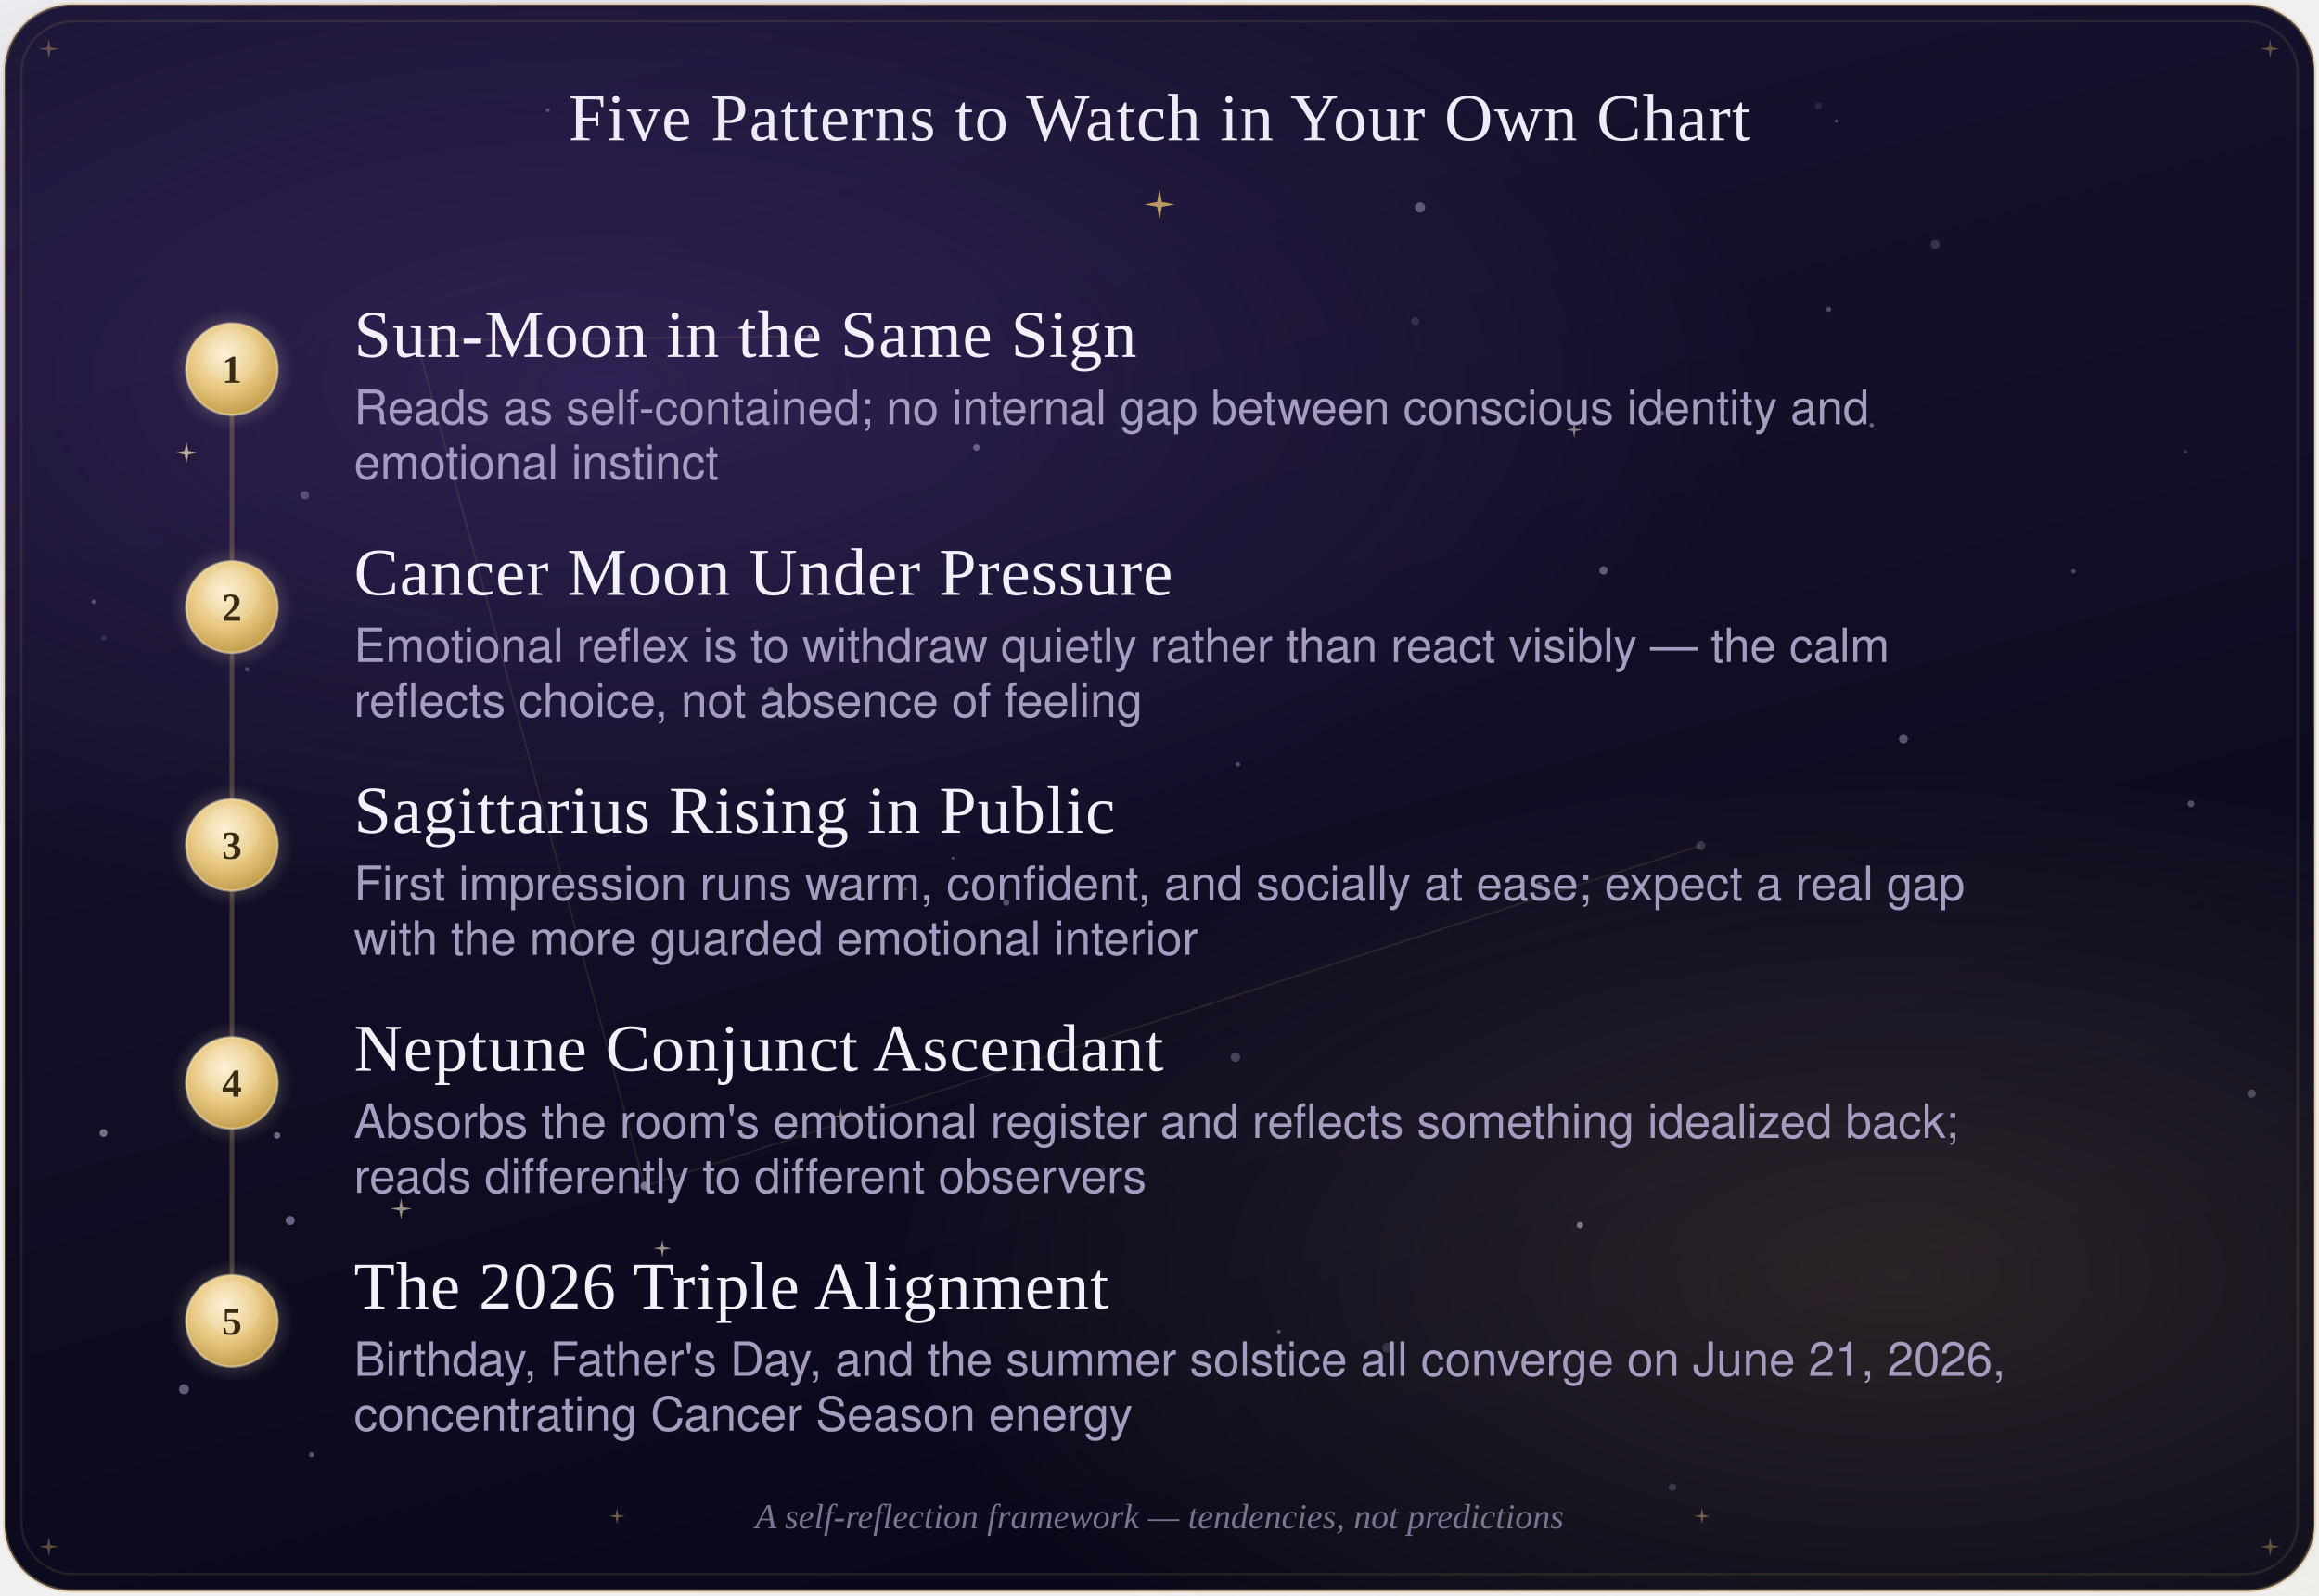
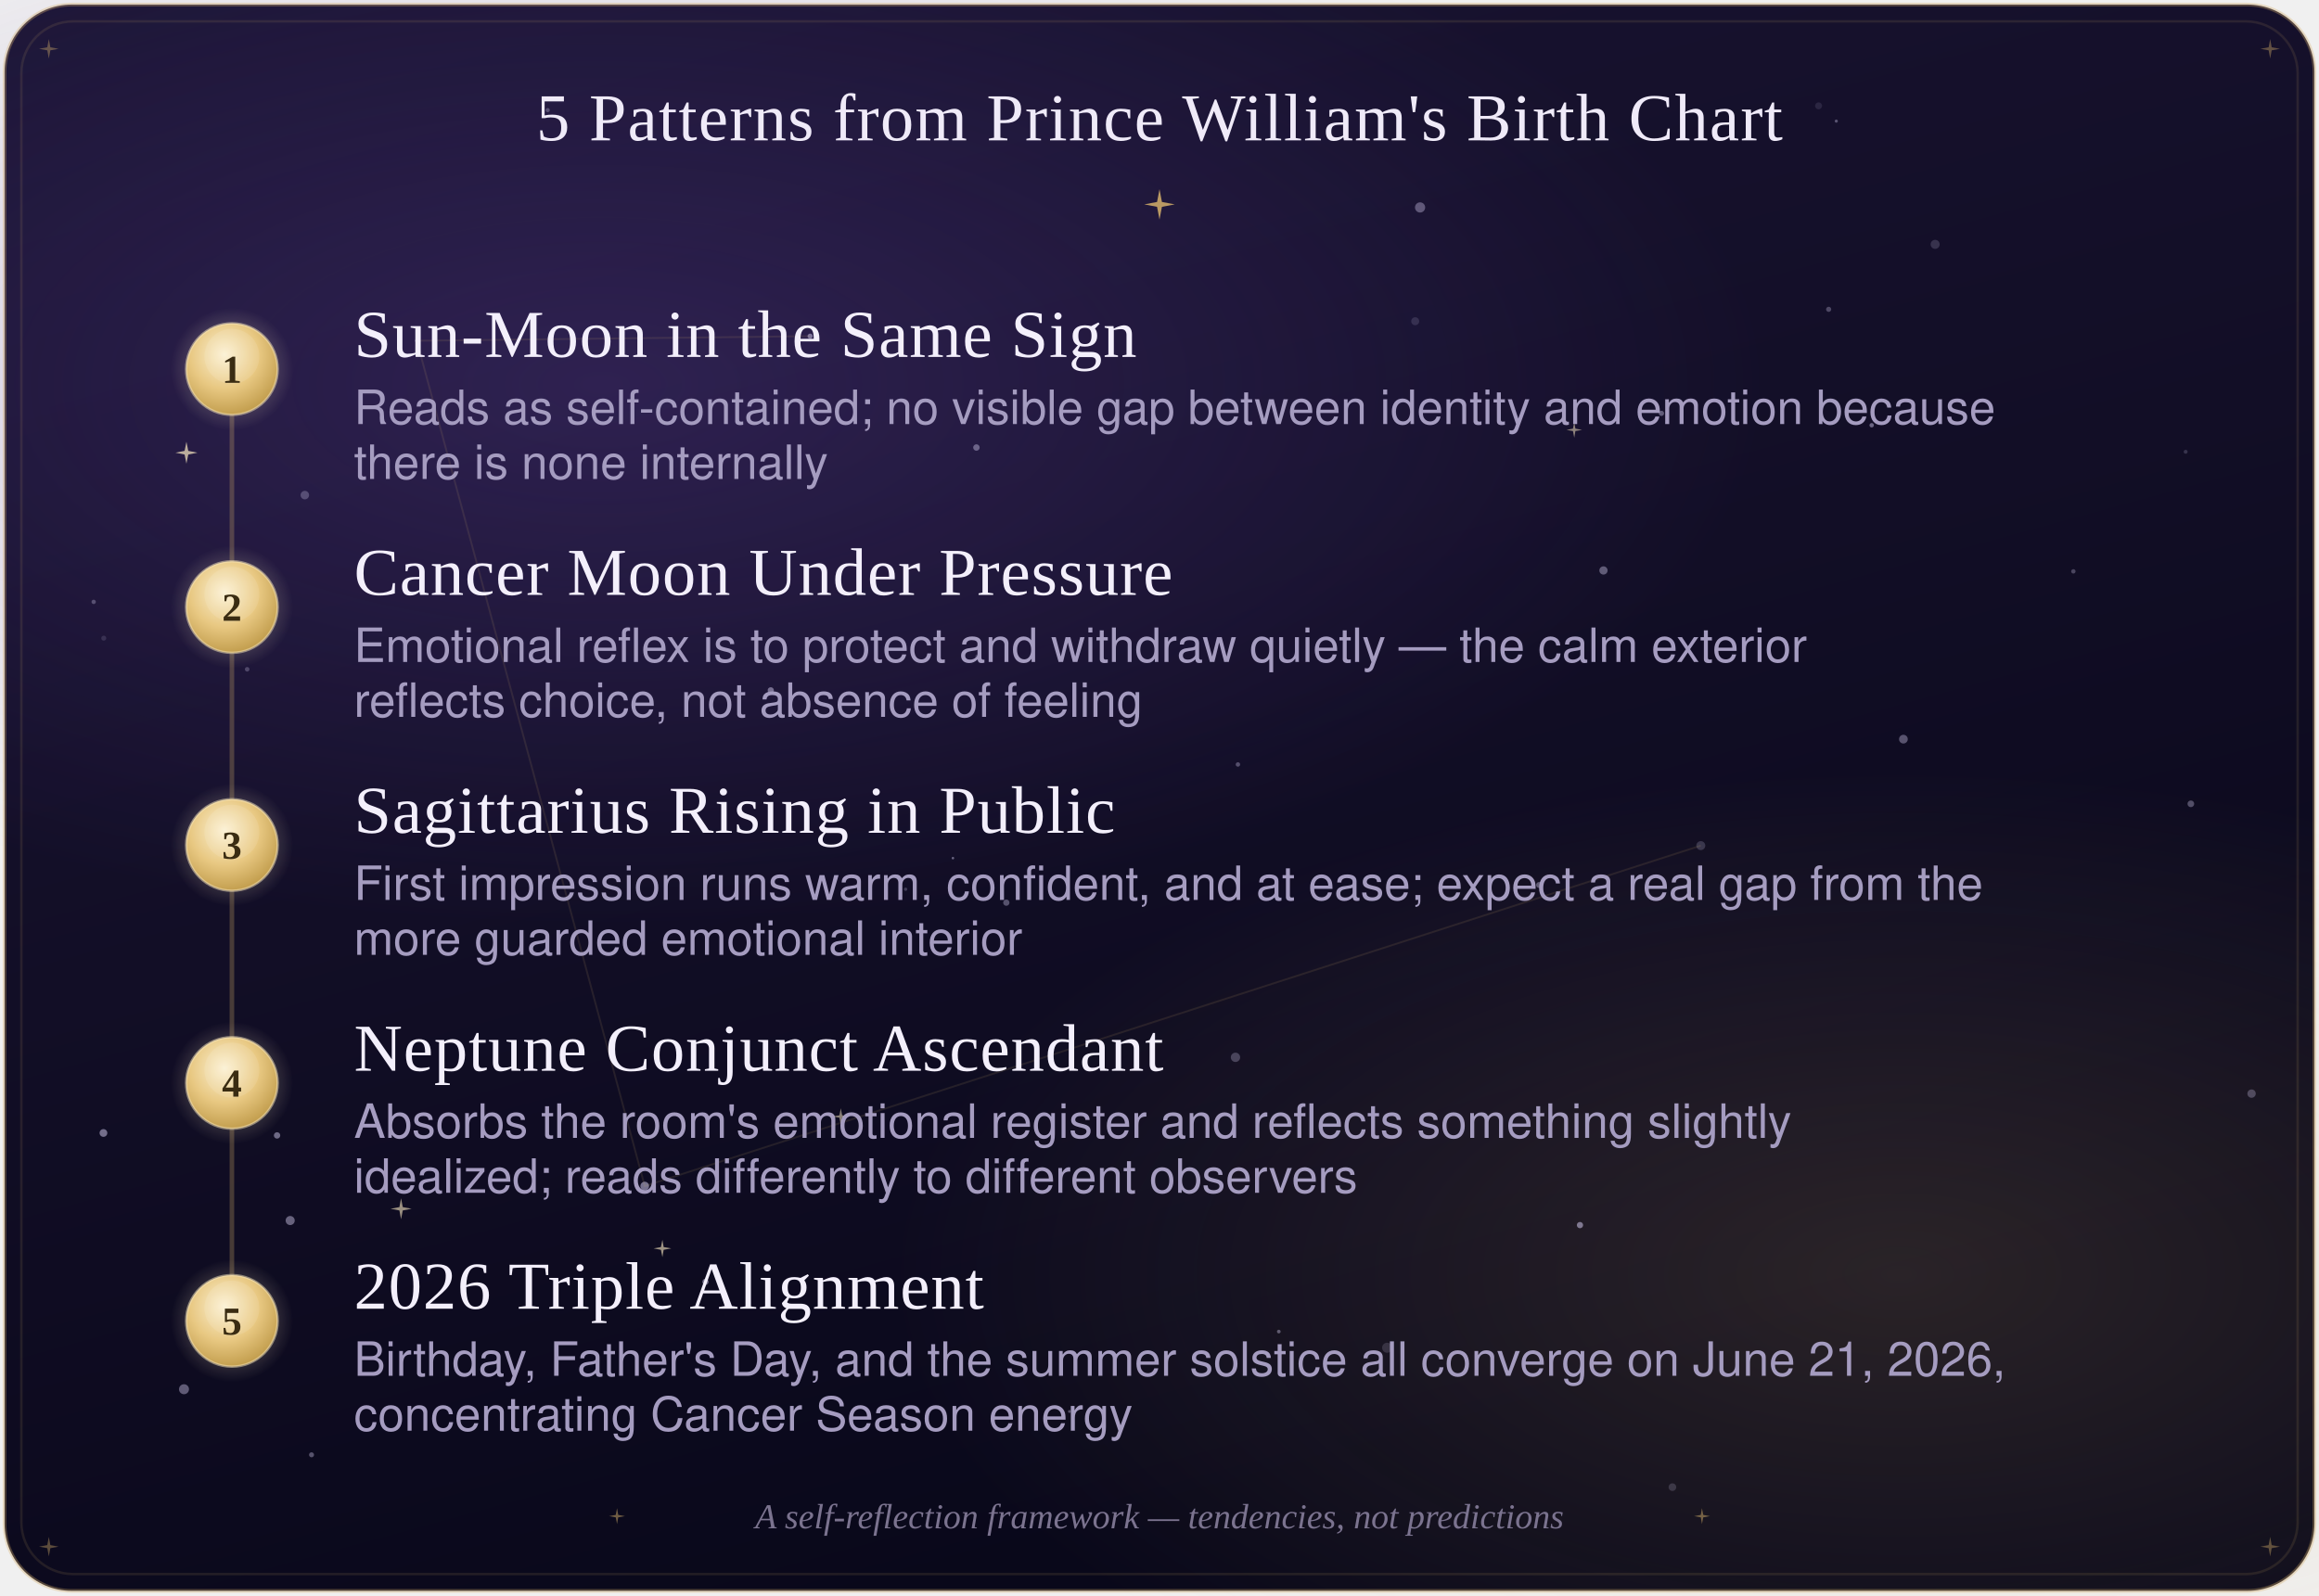
- <svg xmlns="http://www.w3.org/2000/svg" viewBox="0 0 760 523" role="img" aria-label="Five Patterns to Watch in Your Own Chart">
+ <svg xmlns="http://www.w3.org/2000/svg" viewBox="0 0 760 523" role="img" aria-label="5 Patterns from Prince William's Birth Chart">
  <defs>
    <linearGradient id="princewilliambirthchart1en-panel" x1="0" y1="0" x2="0.4" y2="1">
      <stop offset="0" stop-color="#1a1433" />
      <stop offset="0.55" stop-color="#120e26" />
      <stop offset="1" stop-color="#09081a" />
    </linearGradient>
    <radialGradient id="princewilliambirthchart1en-foil" cx="0.42" cy="0.34" r="0.75">
      <stop offset="0" stop-color="#fbf0d2" />
      <stop offset="0.5" stop-color="#e8c882" />
      <stop offset="1" stop-color="#b8923f" />
    </radialGradient>
    <radialGradient id="princewilliambirthchart1en-glow" cx="0.5" cy="0.5" r="0.5">
      <stop offset="0" stop-color="#f6e6bf" />
      <stop offset="1" stop-color="#f6e6bf" stop-opacity="0" />
    </radialGradient>
    <radialGradient id="princewilliambirthchart1en-neb1" cx="0.5" cy="0.5" r="0.5">
      <stop offset="0" stop-color="#6f4bb0" stop-opacity="0.28" />
      <stop offset="1" stop-color="#6f4bb0" stop-opacity="0" />
    </radialGradient>
    <radialGradient id="princewilliambirthchart1en-neb2" cx="0.5" cy="0.5" r="0.5">
      <stop offset="0" stop-color="#d4af6a" stop-opacity="0.16" />
      <stop offset="1" stop-color="#d4af6a" stop-opacity="0" />
    </radialGradient>
    <linearGradient id="princewilliambirthchart1en-rule" x1="0" y1="0" x2="1" y2="0">
      <stop offset="0" stop-color="#d4af6a" stop-opacity="0" />
      <stop offset="0.5" stop-color="#d4af6a" stop-opacity="0.6" />
      <stop offset="1" stop-color="#d4af6a" stop-opacity="0" />
    </linearGradient>
  </defs>
  <rect x="1.5" y="1.5" width="757" height="520" rx="22" fill="url(#princewilliambirthchart1en-panel)" />
  <ellipse cx="198" cy="126" rx="380" ry="178" fill="url(#princewilliambirthchart1en-neb1)" />
  <ellipse cx="623" cy="418" rx="334" ry="167" fill="url(#princewilliambirthchart1en-neb2)" />
  <circle cx="463.8" cy="105.3" r="1.31" fill="#cfc8ea" opacity="0.15" />
  <circle cx="33.9" cy="371.4" r="1.27" fill="#cfc8ea" opacity="0.52" />
  <circle cx="296.8" cy="291.5" r="0.55" fill="#cfc8ea" opacity="0.24" />
  <circle cx="557.4" cy="277.2" r="1.47" fill="#cfc8ea" opacity="0.21" />
  <circle cx="718.0" cy="263.5" r="1.10" fill="#cfc8ea" opacity="0.35" />
  <circle cx="81.0" cy="219.4" r="0.75" fill="#cfc8ea" opacity="0.28" />
  <circle cx="737.9" cy="358.5" r="1.37" fill="#cfc8ea" opacity="0.30" />
  <circle cx="361.6" cy="383.3" r="0.48" fill="#cfc8ea" opacity="0.14" />
  <circle cx="404.9" cy="346.6" r="1.53" fill="#cfc8ea" opacity="0.28" />
  <circle cx="454.6" cy="441.8" r="1.64" fill="#cfc8ea" opacity="0.17" />
  <circle cx="525.5" cy="187.0" r="1.35" fill="#cfc8ea" opacity="0.41" />
  <circle cx="517.8" cy="401.6" r="1.03" fill="#cfc8ea" opacity="0.54" />
  <circle cx="320.3" cy="215.2" r="0.68" fill="#cfc8ea" opacity="0.22" />
  <circle cx="211.3" cy="388.8" r="1.42" fill="#cfc8ea" opacity="0.54" />
  <circle cx="136.6" cy="111.7" r="0.56" fill="#cfc8ea" opacity="0.48" />
  <circle cx="504.4" cy="290.1" r="0.97" fill="#cfc8ea" opacity="0.41" />
  <circle cx="179.5" cy="36.1" r="0.68" fill="#cfc8ea" opacity="0.31" />
  <circle cx="102.1" cy="476.9" r="0.82" fill="#cfc8ea" opacity="0.38" />
  <circle cx="265.5" cy="110.2" r="0.84" fill="#cfc8ea" opacity="0.51" />
  <circle cx="312.3" cy="281.3" r="0.41" fill="#cfc8ea" opacity="0.46" />
  <circle cx="405.7" cy="250.6" r="0.73" fill="#cfc8ea" opacity="0.34" />
  <circle cx="465.4" cy="68.0" r="1.67" fill="#cfc8ea" opacity="0.38" />
  <circle cx="623.8" cy="242.3" r="1.43" fill="#cfc8ea" opacity="0.38" />
  <circle cx="716.3" cy="148.1" r="0.64" fill="#cfc8ea" opacity="0.20" />
  <circle cx="679.5" cy="187.3" r="0.72" fill="#cfc8ea" opacity="0.30" />
  <circle cx="350.5" cy="462.7" r="0.47" fill="#cfc8ea" opacity="0.36" />
  <circle cx="634.2" cy="80.1" r="1.48" fill="#cfc8ea" opacity="0.19" />
  <circle cx="231.2" cy="420.2" r="1.02" fill="#cfc8ea" opacity="0.51" />
  <circle cx="596.0" cy="34.7" r="1.14" fill="#cfc8ea" opacity="0.12" />
  <circle cx="599.3" cy="101.4" r="0.84" fill="#cfc8ea" opacity="0.31" />
  <circle cx="99.9" cy="162.3" r="1.39" fill="#cfc8ea" opacity="0.29" />
  <circle cx="30.7" cy="197.3" r="0.71" fill="#cfc8ea" opacity="0.32" />
  <circle cx="601.8" cy="39.7" r="0.51" fill="#cfc8ea" opacity="0.37" />
  <circle cx="544.5" cy="135.5" r="0.86" fill="#cfc8ea" opacity="0.41" />
  <circle cx="320.0" cy="146.7" r="1.06" fill="#cfc8ea" opacity="0.42" />
  <circle cx="329.8" cy="295.9" r="1.03" fill="#cfc8ea" opacity="0.37" />
  <circle cx="95.1" cy="400.1" r="1.49" fill="#cfc8ea" opacity="0.46" />
  <circle cx="252.6" cy="226.3" r="1.02" fill="#cfc8ea" opacity="0.50" />
  <circle cx="419.1" cy="436.5" r="0.60" fill="#cfc8ea" opacity="0.40" />
  <circle cx="613.4" cy="139.4" r="0.72" fill="#cfc8ea" opacity="0.47" />
  <circle cx="60.3" cy="455.4" r="1.64" fill="#cfc8ea" opacity="0.42" />
  <circle cx="548.1" cy="487.5" r="1.25" fill="#cfc8ea" opacity="0.19" />
  <circle cx="34.0" cy="209.2" r="0.82" fill="#cfc8ea" opacity="0.15" />
  <circle cx="90.8" cy="372.2" r="1.05" fill="#cfc8ea" opacity="0.49" />
  <path d="M 131.433 392.8 L 132.0 395.7 L 134.9 396.244 L 132.0 396.8 L 131.433 399.7 L 130.9 396.8 L 128.0 396.244 L 130.9 395.7 Z" fill="#f6e6bf" opacity="0.6" />
  <path d="M 217.087 406.4 L 217.5 408.8 L 220.0 409.231 L 217.5 409.7 L 217.087 412.1 L 216.6 409.7 L 214.2 409.231 L 216.6 408.8 Z" fill="#f6e6bf" opacity="0.622" />
  <path d="M 61.096 144.8 L 61.7 147.8 L 64.7 148.398 L 61.7 149.0 L 61.096 152.0 L 60.5 149.0 L 57.5 148.398 L 60.5 147.8 Z" fill="#f6e6bf" opacity="0.715" />
  <path d="M 275.542 363.3 L 276.0 365.6 L 278.3 366.002 L 276.0 366.4 L 275.542 368.7 L 275.1 366.4 L 272.8 366.002 L 275.1 365.6 Z" fill="#f6e6bf" opacity="0.531" />
  <path d="M 515.927 138.4 L 516.3 140.5 L 518.5 140.938 L 516.3 141.3 L 515.927 143.5 L 515.5 141.3 L 513.4 140.938 L 515.5 140.5 Z" fill="#f6e6bf" opacity="0.53" />
  <path d="M 557.4 277.2 L 211.3 388.8 L 136.6 111.7 L 265.5 110.2" fill="none" stroke="#d4af6a" stroke-width="0.6" opacity="0.12" />
  <rect x="1.5" y="1.5" width="757" height="520" rx="22" fill="none" stroke="#d4af6a" stroke-opacity="0.34" stroke-width="1.2" />
  <rect x="7" y="7" width="746" height="509" rx="17" fill="none" stroke="#d4af6a" stroke-opacity="0.12" stroke-width="0.8" />
  <path d="M 16 12.8 L 16.5 15.5 L 19.2 16 L 16.5 16.5 L 16 19.2 L 15.5 16.5 L 12.8 16 L 15.5 15.5 Z" fill="#d4af6a" opacity="0.4" />
  <path d="M 744 12.8 L 744.5 15.5 L 747.2 16 L 744.5 16.5 L 744 19.2 L 743.5 16.5 L 740.8 16 L 743.5 15.5 Z" fill="#d4af6a" opacity="0.4" />
  <path d="M 16 503.8 L 16.5 506.5 L 19.2 507 L 16.5 507.5 L 16 510.2 L 15.5 507.5 L 12.8 507 L 15.5 506.5 Z" fill="#d4af6a" opacity="0.4" />
  <path d="M 744 503.8 L 744.5 506.5 L 747.2 507 L 744.5 507.5 L 744 510.2 L 743.5 507.5 L 740.8 507 L 743.5 506.5 Z" fill="#d4af6a" opacity="0.4" />
-   <text x="380" y="46" text-anchor="middle" font-family="Georgia, 'Times New Roman', serif" font-size="22" letter-spacing="0.4" fill="#efeaf8">Five Patterns to Watch in Your Own Chart</text>
+   <text x="380" y="46" text-anchor="middle" font-family="Georgia, 'Times New Roman', serif" font-size="22" letter-spacing="0.4" fill="#efeaf8">5 Patterns from Prince William's Birth Chart</text>
  <line x1="230" y1="67" x2="368" y2="67" stroke="url(#princewilliambirthchart1en-rule)" stroke-width="1" />
  <line x1="392" y1="67" x2="530" y2="67" stroke="url(#princewilliambirthchart1en-rule)" stroke-width="1" />
  <path d="M 380 62.0 L 380.8 66.2 L 385.0 67 L 380.8 67.8 L 380 72.0 L 379.2 67.8 L 375.0 67 L 379.2 66.2 Z" fill="#d4af6a" opacity="0.85" />
  <line x1="76" y1="121" x2="76" y2="433" stroke="#d4af6a" stroke-opacity="0.28" stroke-width="1.5" />
  <circle cx="76" cy="121" r="20.0" fill="url(#princewilliambirthchart1en-glow)" opacity="0.5" />
  <circle cx="76" cy="121" r="15" fill="url(#princewilliambirthchart1en-foil)" stroke="#f6e6bf" stroke-opacity="0.5" stroke-width="0.8" />
  <circle cx="76" cy="116.8" r="9.0" fill="#ffffff" opacity="0.10" />
  <text x="76" y="125.5" text-anchor="middle" font-family="Georgia, 'Times New Roman', serif" font-size="13" font-weight="700" fill="#3a2c12">1</text>
  <text x="116" y="117.0" font-family="Georgia, 'Times New Roman', serif" font-size="22" letter-spacing="0.3" fill="#f3effb">Sun-Moon in the Same Sign</text>
-   <text x="116" y="139.0" font-family="Helvetica, Arial, sans-serif" font-size="15.5" fill="#a59cc0">Reads as self-contained; no internal gap between conscious identity and</text>
-   <text x="116" y="157.0" font-family="Helvetica, Arial, sans-serif" font-size="15.5" fill="#a59cc0">emotional instinct</text>
+   <text x="116" y="139.0" font-family="Helvetica, Arial, sans-serif" font-size="15.5" fill="#a59cc0">Reads as self-contained; no visible gap between identity and emotion because</text>
+   <text x="116" y="157.0" font-family="Helvetica, Arial, sans-serif" font-size="15.5" fill="#a59cc0">there is none internally</text>
  <circle cx="76" cy="199" r="20.0" fill="url(#princewilliambirthchart1en-glow)" opacity="0.5" />
  <circle cx="76" cy="199" r="15" fill="url(#princewilliambirthchart1en-foil)" stroke="#f6e6bf" stroke-opacity="0.5" stroke-width="0.8" />
  <circle cx="76" cy="194.8" r="9.0" fill="#ffffff" opacity="0.10" />
  <text x="76" y="203.5" text-anchor="middle" font-family="Georgia, 'Times New Roman', serif" font-size="13" font-weight="700" fill="#3a2c12">2</text>
  <text x="116" y="195.0" font-family="Georgia, 'Times New Roman', serif" font-size="22" letter-spacing="0.3" fill="#f3effb">Cancer Moon Under Pressure</text>
-   <text x="116" y="217.0" font-family="Helvetica, Arial, sans-serif" font-size="15.5" fill="#a59cc0">Emotional reflex is to withdraw quietly rather than react visibly — the calm</text>
+   <text x="116" y="217.0" font-family="Helvetica, Arial, sans-serif" font-size="15.5" fill="#a59cc0">Emotional reflex is to protect and withdraw quietly — the calm exterior</text>
  <text x="116" y="235.0" font-family="Helvetica, Arial, sans-serif" font-size="15.5" fill="#a59cc0">reflects choice, not absence of feeling</text>
  <circle cx="76" cy="277" r="20.0" fill="url(#princewilliambirthchart1en-glow)" opacity="0.5" />
  <circle cx="76" cy="277" r="15" fill="url(#princewilliambirthchart1en-foil)" stroke="#f6e6bf" stroke-opacity="0.5" stroke-width="0.8" />
  <circle cx="76" cy="272.8" r="9.0" fill="#ffffff" opacity="0.10" />
  <text x="76" y="281.5" text-anchor="middle" font-family="Georgia, 'Times New Roman', serif" font-size="13" font-weight="700" fill="#3a2c12">3</text>
  <text x="116" y="273.0" font-family="Georgia, 'Times New Roman', serif" font-size="22" letter-spacing="0.3" fill="#f3effb">Sagittarius Rising in Public</text>
-   <text x="116" y="295.0" font-family="Helvetica, Arial, sans-serif" font-size="15.5" fill="#a59cc0">First impression runs warm, confident, and socially at ease; expect a real gap</text>
-   <text x="116" y="313.0" font-family="Helvetica, Arial, sans-serif" font-size="15.5" fill="#a59cc0">with the more guarded emotional interior</text>
+   <text x="116" y="295.0" font-family="Helvetica, Arial, sans-serif" font-size="15.5" fill="#a59cc0">First impression runs warm, confident, and at ease; expect a real gap from the</text>
+   <text x="116" y="313.0" font-family="Helvetica, Arial, sans-serif" font-size="15.5" fill="#a59cc0">more guarded emotional interior</text>
  <circle cx="76" cy="355" r="20.0" fill="url(#princewilliambirthchart1en-glow)" opacity="0.5" />
  <circle cx="76" cy="355" r="15" fill="url(#princewilliambirthchart1en-foil)" stroke="#f6e6bf" stroke-opacity="0.5" stroke-width="0.8" />
  <circle cx="76" cy="350.8" r="9.0" fill="#ffffff" opacity="0.10" />
  <text x="76" y="359.5" text-anchor="middle" font-family="Georgia, 'Times New Roman', serif" font-size="13" font-weight="700" fill="#3a2c12">4</text>
  <text x="116" y="351.0" font-family="Georgia, 'Times New Roman', serif" font-size="22" letter-spacing="0.3" fill="#f3effb">Neptune Conjunct Ascendant</text>
-   <text x="116" y="373.0" font-family="Helvetica, Arial, sans-serif" font-size="15.5" fill="#a59cc0">Absorbs the room's emotional register and reflects something idealized back;</text>
-   <text x="116" y="391.0" font-family="Helvetica, Arial, sans-serif" font-size="15.5" fill="#a59cc0">reads differently to different observers</text>
+   <text x="116" y="373.0" font-family="Helvetica, Arial, sans-serif" font-size="15.5" fill="#a59cc0">Absorbs the room's emotional register and reflects something slightly</text>
+   <text x="116" y="391.0" font-family="Helvetica, Arial, sans-serif" font-size="15.5" fill="#a59cc0">idealized; reads differently to different observers</text>
  <circle cx="76" cy="433" r="20.0" fill="url(#princewilliambirthchart1en-glow)" opacity="0.5" />
  <circle cx="76" cy="433" r="15" fill="url(#princewilliambirthchart1en-foil)" stroke="#f6e6bf" stroke-opacity="0.5" stroke-width="0.8" />
  <circle cx="76" cy="428.8" r="9.0" fill="#ffffff" opacity="0.10" />
  <text x="76" y="437.5" text-anchor="middle" font-family="Georgia, 'Times New Roman', serif" font-size="13" font-weight="700" fill="#3a2c12">5</text>
-   <text x="116" y="429.0" font-family="Georgia, 'Times New Roman', serif" font-size="22" letter-spacing="0.3" fill="#f3effb">The 2026 Triple Alignment</text>
+   <text x="116" y="429.0" font-family="Georgia, 'Times New Roman', serif" font-size="22" letter-spacing="0.3" fill="#f3effb">2026 Triple Alignment</text>
  <text x="116" y="451.0" font-family="Helvetica, Arial, sans-serif" font-size="15.5" fill="#a59cc0">Birthday, Father's Day, and the summer solstice all converge on June 21, 2026,</text>
  <text x="116" y="469.0" font-family="Helvetica, Arial, sans-serif" font-size="15.5" fill="#a59cc0">concentrating Cancer Season energy</text>
  <path d="M 202.227 494.4 L 202.6 496.6 L 204.8 497 L 202.6 497.4 L 202.227 499.6 L 201.8 497.4 L 199.6 497 L 201.8 496.6 Z" fill="#d4af6a" opacity="0.5" />
  <text x="380" y="501" text-anchor="middle" font-family="Georgia, 'Times New Roman', serif" font-style="italic" font-size="11.5" fill="#7b738f">A self-reflection framework — tendencies, not predictions</text>
  <path d="M 557.773 494.4 L 558.2 496.6 L 560.4 497 L 558.2 497.4 L 557.773 499.6 L 557.4 497.4 L 555.2 497 L 557.4 496.6 Z" fill="#d4af6a" opacity="0.5" />
</svg>
